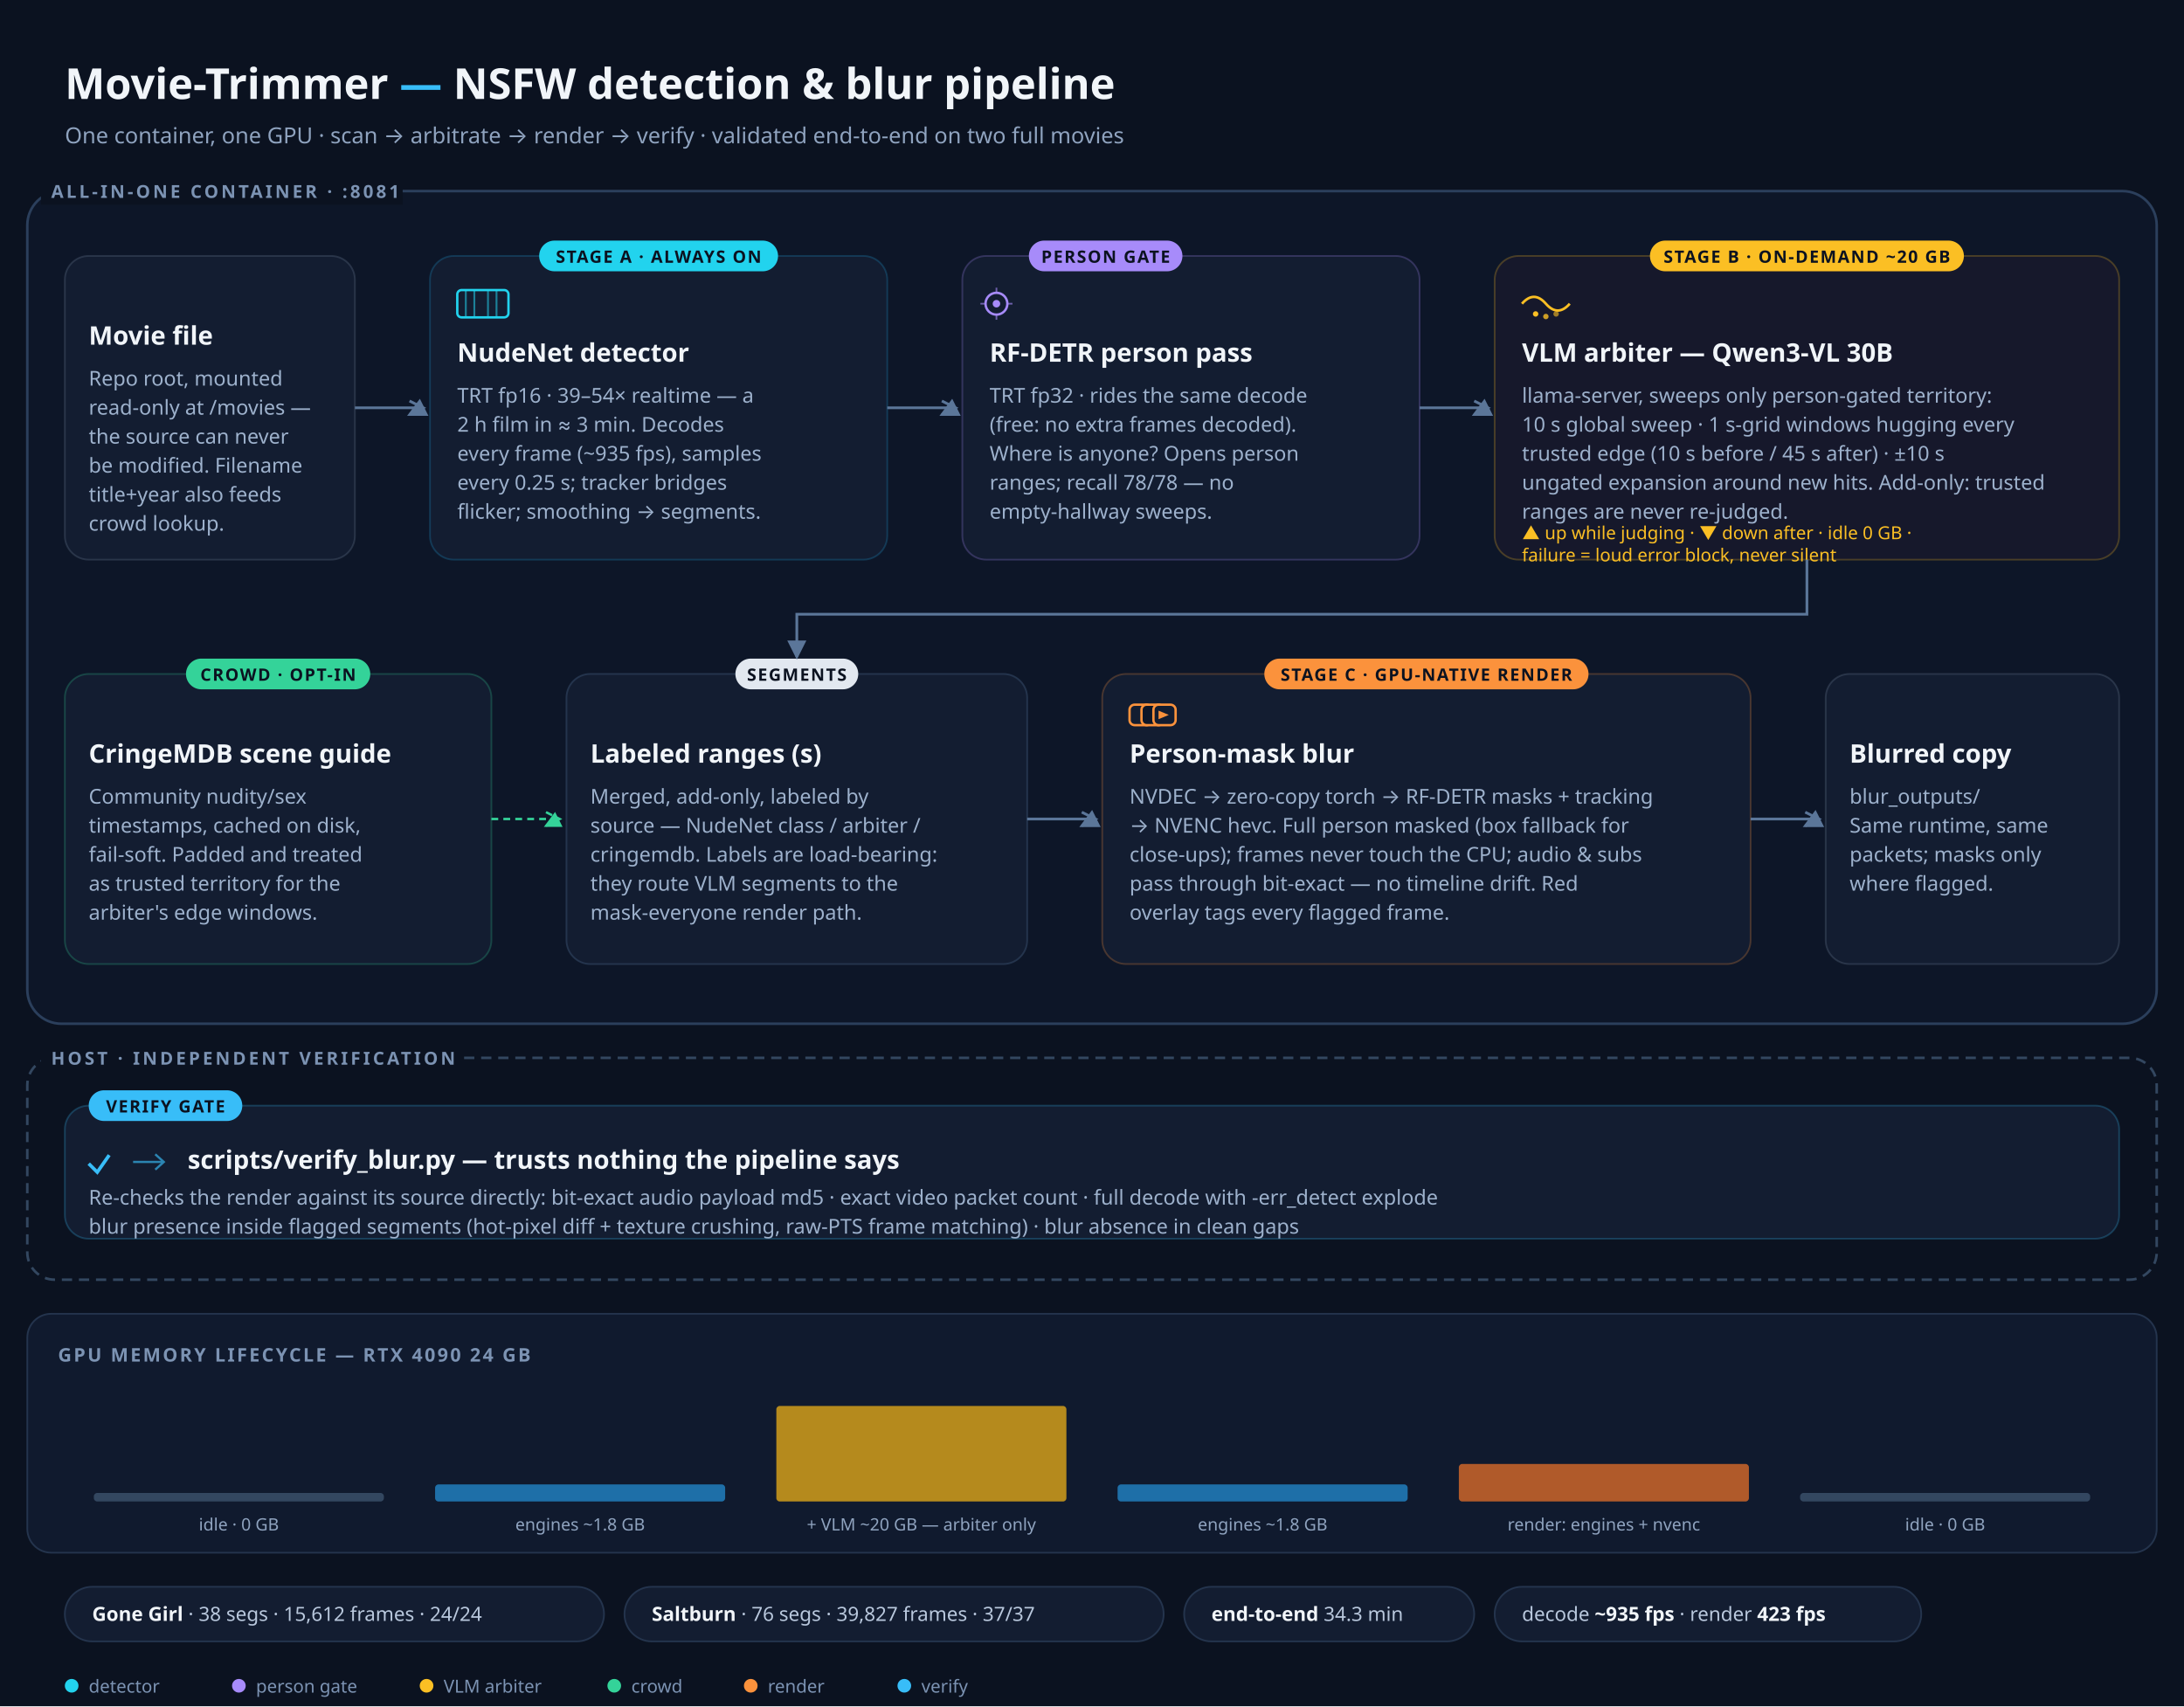
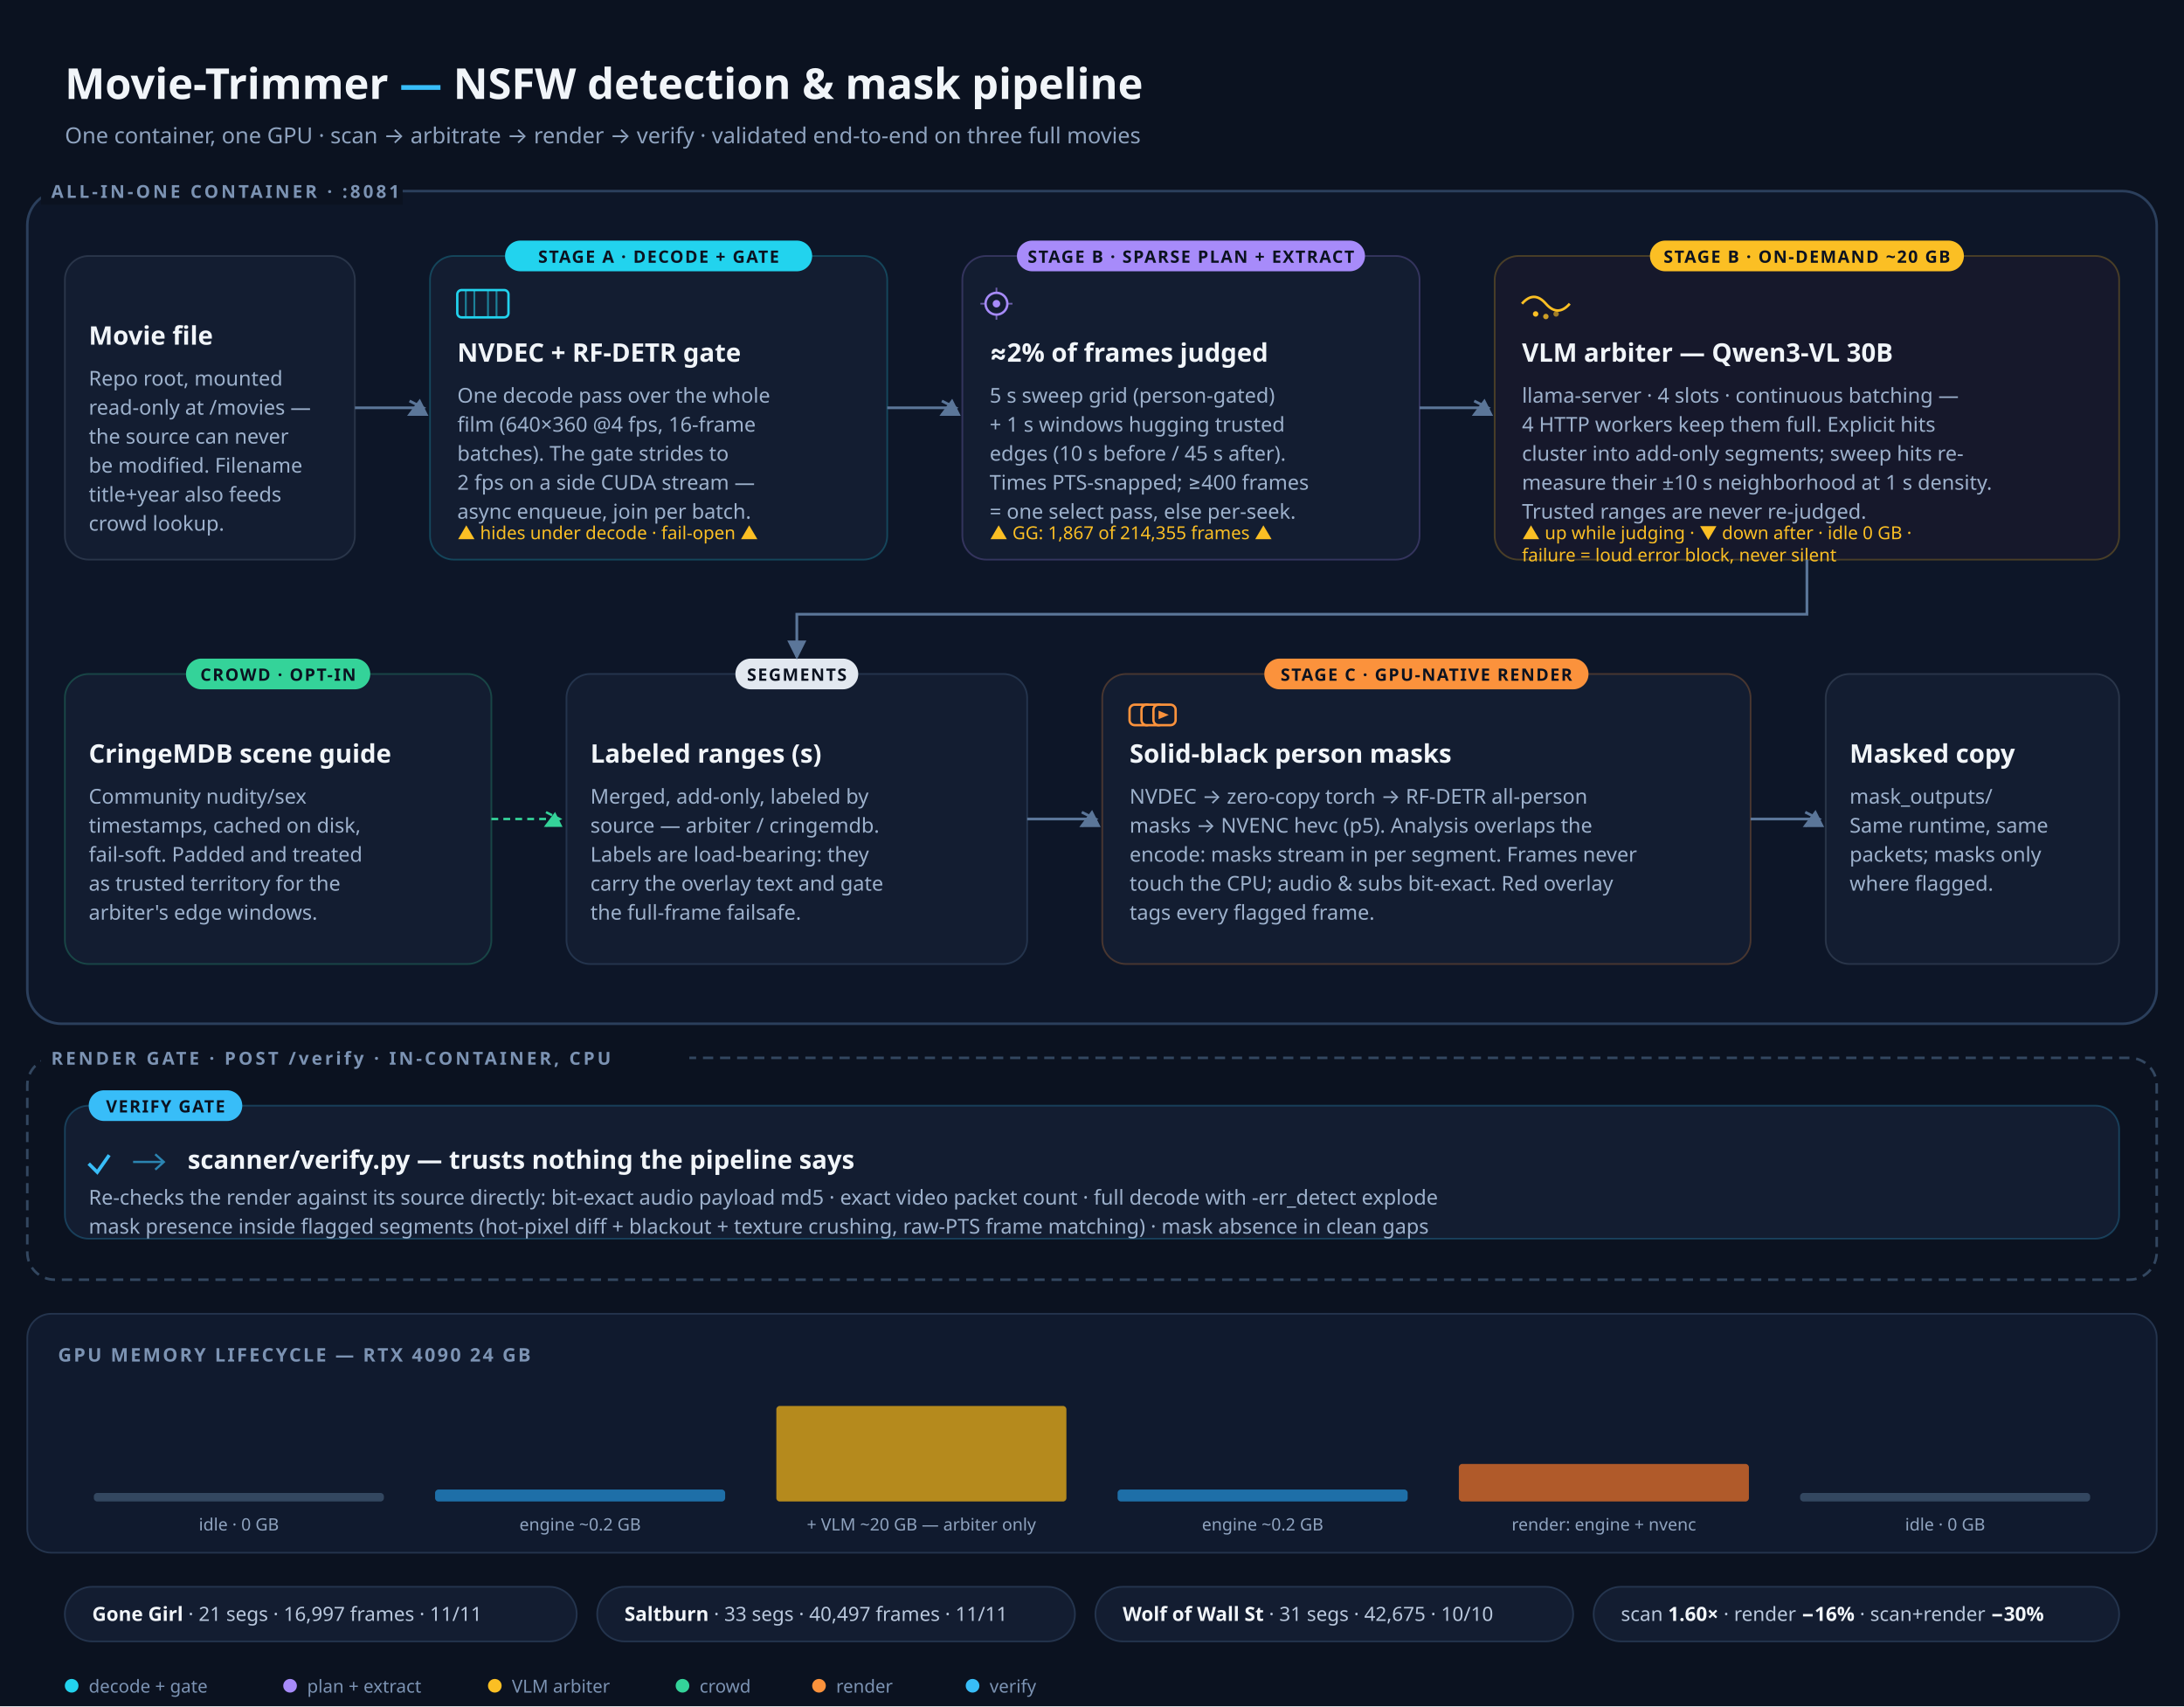
<svg xmlns="http://www.w3.org/2000/svg" viewBox="0 0 1280 1000" role="img" aria-labelledby="t d">
  <style>
 text { font-family: "Segoe UI", system-ui, -apple-system, sans-serif; }
 .h1 { font-size: 25px; font-weight: 700; fill: #f1f5f9; }
 .acc { fill: #38bdf8; }
 .sub { font-size: 13px; fill: #8fa3bf; }
 .lane { font-size: 10.5px; font-weight: 700; letter-spacing: 1.6px; fill: #7c93b3; }
 .card { fill: #131d31; stroke: #24344d; stroke-width: 1; }
 .plain { stroke: #64748b4d; }
-  .det { stroke: #1e9fd93d; } .gate { stroke: #a78bfa3d; }
+  .gate { stroke: #22d3ee3d; }
+  .plan { stroke: #a78bfa3d; }
 .vlm { stroke: #fbbf243d; fill: #16182b; }
 .crowd { stroke: #34d3993d; } .render { stroke: #fb923c3d; }
 .verify { stroke: #38bdf83d; }
 .tagbox { fill: #22d3ee; } .tagbox-g { fill: #a78bfa; } .tagbox-v { fill: #fbbf24; }
 .tagbox-c { fill: #34d399; } .tagbox-s { fill: #e2e8f0; }
 .tagbox-r { fill: #fb923c; } .tagbox-y { fill: #38bdf8; }
 .tag { font-size: 10px; font-weight: 700; letter-spacing: .8px; fill: #0b1220; text-anchor: middle; }
 .ct { font-size: 15px; font-weight: 700; fill: #f1f5f9; }
 .cd { font-size: 12px; fill: #9db1cc; }
 .note { font-size: 10.5px; fill: #fbbf24; }
 .arr { stroke: #5b7699; stroke-width: 1.6; fill: none; }
 .carr { stroke: #34d399; stroke-width: 1.4; fill: none; stroke-dasharray: 4 3; }
 .vt { font-size: 11px; font-weight: 700; letter-spacing: 1.2px; fill: #7c93b3; }
 .vl { font-size: 10px; fill: #8fa3bf; text-anchor: middle; }
 .chipbox { fill: #131d31; stroke: #24344d; }
 .chip { font-size: 11.5px; fill: #b9c8dd; }
 .chipb { font-weight: 700; fill: #f1f5f9; }
 .lg { font-size: 10.5px; fill: #7c93b3; }
</style>
  <defs>
    <marker id="ah" markerWidth="7" markerHeight="7" refX="6" refY="3.5" orient="auto">
      <path d="M0,0 L7,3.5 L0,7 z" fill="#5b7699" />
    </marker>
    <marker id="ag" markerWidth="7" markerHeight="7" refX="6" refY="3.5" orient="auto">
      <path d="M0,0 L7,3.5 L0,7 z" fill="#34d399" />
    </marker>
  </defs>
  <rect x="0" y="0" width="1280" height="1000" fill="#0b1220" />
-   <text x="38" y="58" class="h1">Movie-Trimmer <tspan class="acc">—</tspan> NSFW detection &amp; blur pipeline</text>
-   <text x="38" y="84" class="sub">One container, one GPU · scan → arbitrate → render → verify · validated end-to-end on two full movies</text>
+   <text x="38" y="58" class="h1">Movie-Trimmer <tspan class="acc">—</tspan> NSFW detection &amp; mask pipeline</text>
+   <text x="38" y="84" class="sub">One container, one GPU · scan → arbitrate → render → verify · validated end-to-end on three full movies</text>
  <rect x="16" y="112" width="1248" height="488" rx="20" fill="#0d1628" stroke="#2b3f5c" stroke-width="1.5" />
  <rect x="24" y="104" width="212" height="16" fill="#0b1220" />
  <text x="30" y="116" class="lane">ALL-IN-ONE CONTAINER · :8081</text>
  <rect x="38" y="150" width="170" height="178" rx="14" class="card plain" />
  <text x="52" y="202" class="ct">Movie file</text>
  <text x="52" y="226" class="cd">Repo root, mounted</text>
  <text x="52" y="243" class="cd">read-only at /movies —</text>
  <text x="52" y="260" class="cd">the source can never</text>
  <text x="52" y="277" class="cd">be modified. Filename</text>
  <text x="52" y="294" class="cd">title+year also feeds</text>
  <text x="52" y="311" class="cd">crowd lookup.</text>
  <path d="M208 239 H244 M240 235 L248 239 L240 243" class="arr" marker-end="url(#ah)" />
-   <rect x="252" y="150" width="268" height="178" rx="14" class="card det" />
-   <rect x="316" y="141" width="140" height="18" rx="9" class="tagbox" />
-   <text x="386" y="154" class="tag">STAGE A · ALWAYS ON</text>
+   <rect x="252" y="150" width="268" height="178" rx="14" class="card gate" />
+   <rect x="296" y="141" width="180" height="18" rx="9" class="tagbox" />
+   <text x="386" y="154" class="tag">STAGE A · DECODE + GATE</text>
  <g stroke="#22d3ee" fill="none" stroke-width="1.4">
    <rect x="268" y="170" width="30" height="16" rx="2.5" />
    <path d="M273 170 V186 M278 170 V186 M286 170 V186 M291 170 V186" stroke-width="1.1" opacity=".55" />
  </g>
-   <text x="268" y="212" class="ct">NudeNet detector</text>
-   <text x="268" y="236" class="cd">TRT fp16 · 39–54× realtime — a</text>
-   <text x="268" y="253" class="cd">2 h film in ≈ 3 min. Decodes</text>
-   <text x="268" y="270" class="cd">every frame (~935 fps), samples</text>
-   <text x="268" y="287" class="cd">every 0.25 s; tracker bridges</text>
-   <text x="268" y="304" class="cd">flicker; smoothing → segments.</text>
+   <text x="268" y="212" class="ct">NVDEC + RF-DETR gate</text>
+   <text x="268" y="236" class="cd">One decode pass over the whole</text>
+   <text x="268" y="253" class="cd">film (640×360 @4 fps, 16-frame</text>
+   <text x="268" y="270" class="cd">batches). The gate strides to</text>
+   <text x="268" y="287" class="cd">2 fps on a side CUDA stream —</text>
+   <text x="268" y="304" class="cd">async enqueue, join per batch.</text>
+   <text x="268" y="316" class="note">▲ hides under decode · fail-open ▲</text>
  <path d="M520 239 H556 M552 235 L560 239 L552 243" class="arr" marker-end="url(#ah)" />
-   <rect x="564" y="150" width="268" height="178" rx="14" class="card gate" />
-   <rect x="603" y="141" width="90" height="18" rx="9" class="tagbox-g" />
-   <text x="648" y="154" class="tag">PERSON GATE</text>
+   <rect x="564" y="150" width="268" height="178" rx="14" class="card plan" />
+   <rect x="596" y="141" width="204" height="18" rx="9" class="tagbox-g" />
+   <text x="698" y="154" class="tag">STAGE B · SPARSE PLAN + EXTRACT</text>
  <g stroke="#a78bfa" fill="none" stroke-width="1.4">
    <circle cx="584" cy="178" r="6.4" />
    <circle cx="584" cy="178" r="2.2" fill="#a78bfa" stroke="none" />
    <path d="M584 171.6 V168.6 M584 184.4 V187.4 M577.6 178 H574.6 M590.4 178 H593.4" stroke-width="1" opacity=".6" />
  </g>
-   <text x="580" y="212" class="ct">RF-DETR person pass</text>
-   <text x="580" y="236" class="cd">TRT fp32 · rides the same decode</text>
-   <text x="580" y="253" class="cd">(free: no extra frames decoded).</text>
-   <text x="580" y="270" class="cd">Where is anyone? Opens person</text>
-   <text x="580" y="287" class="cd">ranges; recall 78/78 — no</text>
-   <text x="580" y="304" class="cd">empty-hallway sweeps.</text>
+   <text x="580" y="212" class="ct">≈2% of frames judged</text>
+   <text x="580" y="236" class="cd">5 s sweep grid (person-gated)</text>
+   <text x="580" y="253" class="cd">+ 1 s windows hugging trusted</text>
+   <text x="580" y="270" class="cd">edges (10 s before / 45 s after).</text>
+   <text x="580" y="287" class="cd">Times PTS-snapped; ≥400 frames</text>
+   <text x="580" y="304" class="cd">= one select pass, else per-seek.</text>
+   <text x="580" y="316" class="note">▲ GG: 1,867 of 214,355 frames ▲</text>
  <path d="M832 239 H868 M864 235 L872 239 L864 243" class="arr" marker-end="url(#ah)" />
  <rect x="876" y="150" width="366" height="178" rx="14" class="card vlm" />
  <rect x="967" y="141" width="184" height="18" rx="9" class="tagbox-v" />
  <text x="1059" y="154" class="tag">STAGE B · ON-DEMAND ~20 GB</text>
  <g stroke="#fbbf24" fill="none" stroke-width="1.5">
    <path d="M892 178 Q899 170 906 178 T920 178" />
    <circle cx="900" cy="184" r="1.6" fill="#fbbf24" stroke="none" />
    <circle cx="906" cy="185.5" r="1.6" fill="#fbbf24" opacity=".8" stroke="none" />
    <circle cx="912" cy="184" r="1.6" fill="#fbbf24" opacity=".6" stroke="none" />
  </g>
  <text x="892" y="212" class="ct">VLM arbiter — Qwen3-VL 30B</text>
-   <text x="892" y="236" class="cd">llama-server, sweeps only person-gated territory:</text>
-   <text x="892" y="253" class="cd">10 s global sweep · 1 s-grid windows hugging every</text>
-   <text x="892" y="270" class="cd">trusted edge (10 s before / 45 s after) · ±10 s</text>
-   <text x="892" y="287" class="cd">ungated expansion around new hits. Add-only: trusted</text>
-   <text x="892" y="304" class="cd">ranges are never re-judged.</text>
+   <text x="892" y="236" class="cd">llama-server · 4 slots · continuous batching —</text>
+   <text x="892" y="253" class="cd">4 HTTP workers keep them full. Explicit hits</text>
+   <text x="892" y="270" class="cd">cluster into add-only segments; sweep hits re-</text>
+   <text x="892" y="287" class="cd">measure their ±10 s neighborhood at 1 s density.</text>
+   <text x="892" y="304" class="cd">Trusted ranges are never re-judged.</text>
  <text x="892" y="316" class="note">▲ up while judging · ▼ down after · idle 0 GB ·</text>
  <text x="892" y="329" class="note">failure = loud error block, never silent</text>
  <rect x="38" y="395" width="250" height="170" rx="14" class="card crowd" />
  <rect x="109" y="386" width="108" height="18" rx="9" class="tagbox-c" />
  <text x="163" y="399" class="tag">CROWD · OPT-IN</text>
  <text x="52" y="447" class="ct">CringeMDB scene guide</text>
  <text x="52" y="471" class="cd">Community nudity/sex</text>
  <text x="52" y="488" class="cd">timestamps, cached on disk,</text>
  <text x="52" y="505" class="cd">fail-soft. Padded and treated</text>
  <text x="52" y="522" class="cd">as trusted territory for the</text>
  <text x="52" y="539" class="cd">arbiter's edge windows.</text>
  <path d="M288 480 H324 M320 476 L328 480 L320 484" class="carr" marker-end="url(#ag)" />
  <rect x="332" y="395" width="270" height="170" rx="14" class="card" />
  <rect x="431" y="386" width="72" height="18" rx="9" class="tagbox-s" />
  <text x="467" y="399" class="tag">SEGMENTS</text>
  <text x="346" y="447" class="ct">Labeled ranges (s)</text>
  <text x="346" y="471" class="cd">Merged, add-only, labeled by</text>
-   <text x="346" y="488" class="cd">source — NudeNet class / arbiter /</text>
-   <text x="346" y="505" class="cd">cringemdb. Labels are load-bearing:</text>
-   <text x="346" y="522" class="cd">they route VLM segments to the</text>
-   <text x="346" y="539" class="cd">mask-everyone render path.</text>
+   <text x="346" y="488" class="cd">source — arbiter / cringemdb.</text>
+   <text x="346" y="505" class="cd">Labels are load-bearing: they</text>
+   <text x="346" y="522" class="cd">carry the overlay text and gate</text>
+   <text x="346" y="539" class="cd">the full-frame failsafe.</text>
  <path d="M602 480 H638 M634 476 L642 480 L634 484" class="arr" marker-end="url(#ah)" />
  <rect x="646" y="395" width="380" height="170" rx="14" class="card render" />
  <rect x="741" y="386" width="190" height="18" rx="9" class="tagbox-r" />
  <text x="836" y="399" class="tag">STAGE C · GPU-NATIVE RENDER</text>
  <g stroke="#fb923c" fill="none" stroke-width="1.4">
    <rect x="662" y="413" width="13" height="12" rx="3" />
    <rect x="669" y="413" width="13" height="12" rx="3" fill="#0d1628" />
    <rect x="676" y="413" width="13" height="12" rx="3" fill="#131d31" />
    <path d="M679 416.5 L685 419 L679 421.5 Z" fill="#fb923c" stroke="none" />
  </g>
-   <text x="662" y="447" class="ct">Person-mask blur</text>
-   <text x="662" y="471" class="cd">NVDEC → zero-copy torch → RF-DETR masks + tracking</text>
-   <text x="662" y="488" class="cd">→ NVENC hevc. Full person masked (box fallback for</text>
-   <text x="662" y="505" class="cd">close-ups); frames never touch the CPU; audio &amp; subs</text>
-   <text x="662" y="522" class="cd">pass through bit-exact — no timeline drift. Red</text>
-   <text x="662" y="539" class="cd">overlay tags every flagged frame.</text>
+   <text x="662" y="447" class="ct">Solid-black person masks</text>
+   <text x="662" y="471" class="cd">NVDEC → zero-copy torch → RF-DETR all-person</text>
+   <text x="662" y="488" class="cd">masks → NVENC hevc (p5). Analysis overlaps the</text>
+   <text x="662" y="505" class="cd">encode: masks stream in per segment. Frames never</text>
+   <text x="662" y="522" class="cd">touch the CPU; audio &amp; subs bit-exact. Red overlay</text>
+   <text x="662" y="539" class="cd">tags every flagged frame.</text>
  <path d="M1026 480 H1062 M1058 476 L1066 480 L1058 484" class="arr" marker-end="url(#ah)" />
  <rect x="1070" y="395" width="172" height="170" rx="14" class="card plain" />
-   <text x="1084" y="447" class="ct">Blurred copy</text>
-   <text x="1084" y="471" class="cd">blur_outputs/</text>
+   <text x="1084" y="447" class="ct">Masked copy</text>
+   <text x="1084" y="471" class="cd">mask_outputs/</text>
  <text x="1084" y="488" class="cd">Same runtime, same</text>
  <text x="1084" y="505" class="cd">packets; masks only</text>
  <text x="1084" y="522" class="cd">where flagged.</text>
  <path d="M1059 328 V360 H467 V385" class="arr" marker-end="url(#ah)" />
  <rect x="16" y="620" width="1248" height="130" rx="16" fill="none" stroke="#334760" stroke-width="1.5" stroke-dasharray="6 4" />
-   <rect x="24" y="612" width="246" height="16" fill="#0b1220" />
-   <text x="30" y="624" class="lane">HOST · INDEPENDENT VERIFICATION</text>
+   <rect x="24" y="612" width="380" height="16" fill="#0b1220" />
+   <text x="30" y="624" class="lane">RENDER GATE · POST /verify · IN-CONTAINER, CPU</text>
  <rect x="38" y="648" width="1204" height="78" rx="14" class="card verify" />
  <rect x="52" y="639" width="90" height="18" rx="9" class="tagbox-y" />
  <text x="97" y="652" class="tag">VERIFY GATE</text>
  <g stroke="#38bdf8" fill="none" stroke-width="2">
    <path d="M52 682 L57 687 L64 677" />
    <path d="M78 681 H96 M91 676.5 L96 681 L91 685.5" stroke-width="1.3" opacity=".65" />
  </g>
-   <text x="110" y="685" class="ct">scripts/verify_blur.py — trusts nothing the pipeline says</text>
+   <text x="110" y="685" class="ct">scanner/verify.py — trusts nothing the pipeline says</text>
  <text x="52" y="706" class="cd">Re-checks the render against its source directly: bit-exact audio payload md5 · exact video packet count · full decode with -err_detect explode</text>
-   <text x="52" y="723" class="cd">blur presence inside flagged segments (hot-pixel diff + texture crushing, raw-PTS frame matching) · blur absence in clean gaps</text>
+   <text x="52" y="723" class="cd">mask presence inside flagged segments (hot-pixel diff + blackout + texture crushing, raw-PTS frame matching) · mask absence in clean gaps</text>
  <rect x="16" y="770" width="1248" height="140" rx="14" fill="#101a2e" stroke="#24344d" />
  <text x="34" y="798" class="vt">GPU MEMORY LIFECYCLE — RTX 4090 24 GB</text>
  <rect x="55" y="875" width="170" height="5" rx="2" fill="#334760" />
-   <rect x="255" y="870" width="170" height="10" rx="2" fill="#1e6fa8" />
+   <rect x="255" y="873" width="170" height="7" rx="2" fill="#1e6fa8" />
  <rect x="455" y="824" width="170" height="56" rx="2" fill="#b58a1d" />
-   <rect x="655" y="870" width="170" height="10" rx="2" fill="#1e6fa8" />
+   <rect x="655" y="873" width="170" height="7" rx="2" fill="#1e6fa8" />
  <rect x="855" y="858" width="170" height="22" rx="2" fill="#b05a2a" />
  <rect x="1055" y="875" width="170" height="5" rx="2" fill="#334760" />
  <text x="140" y="897" class="vl">idle · 0 GB</text>
-   <text x="340" y="897" class="vl">engines ~1.8 GB</text>
+   <text x="340" y="897" class="vl">engine ~0.2 GB</text>
  <text x="540" y="897" class="vl">+ VLM ~20 GB — arbiter only</text>
-   <text x="740" y="897" class="vl">engines ~1.8 GB</text>
-   <text x="940" y="897" class="vl">render: engines + nvenc</text>
+   <text x="740" y="897" class="vl">engine ~0.2 GB</text>
+   <text x="940" y="897" class="vl">render: engine + nvenc</text>
  <text x="1140" y="897" class="vl">idle · 0 GB</text>
-   <rect x="38" y="930" width="316" height="32" rx="16" class="chipbox" />
+   <rect x="38" y="930" width="300" height="32" rx="16" class="chipbox" />
  <text x="54" y="950" class="chip">
-     <tspan class="chipb">Gone Girl</tspan> · 38 segs · 15,612 frames · 24/24</text>
-   <rect x="366" y="930" width="316" height="32" rx="16" class="chipbox" />
-   <text x="382" y="950" class="chip">
-     <tspan class="chipb">Saltburn</tspan> · 76 segs · 39,827 frames · 37/37</text>
-   <rect x="694" y="930" width="170" height="32" rx="16" class="chipbox" />
-   <text x="710" y="950" class="chip">
-     <tspan class="chipb">end-to-end</tspan> 34.3 min</text>
-   <rect x="876" y="930" width="250" height="32" rx="16" class="chipbox" />
-   <text x="892" y="950" class="chip">decode <tspan class="chipb">~935 fps</tspan> · render <tspan class="chipb">423 fps</tspan>
+     <tspan class="chipb">Gone Girl</tspan> · 21 segs · 16,997 frames · 11/11</text>
+   <rect x="350" y="930" width="280" height="32" rx="16" class="chipbox" />
+   <text x="366" y="950" class="chip">
+     <tspan class="chipb">Saltburn</tspan> · 33 segs · 40,497 frames · 11/11</text>
+   <rect x="642" y="930" width="280" height="32" rx="16" class="chipbox" />
+   <text x="658" y="950" class="chip">
+     <tspan class="chipb">Wolf of Wall St</tspan> · 31 segs · 42,675 · 10/10</text>
+   <rect x="934" y="930" width="308" height="32" rx="16" class="chipbox" />
+   <text x="950" y="950" class="chip">scan <tspan class="chipb">1.60×</tspan> · render <tspan class="chipb">−16%</tspan> · scan+render <tspan class="chipb">−30%</tspan>
  </text>
  <circle cx="42" cy="988" r="4" fill="#22d3ee" />
-   <text x="52" y="992" class="lg">detector</text>
-   <circle cx="140" cy="988" r="4" fill="#a78bfa" />
-   <text x="150" y="992" class="lg">person gate</text>
-   <circle cx="250" cy="988" r="4" fill="#fbbf24" />
-   <text x="260" y="992" class="lg">VLM arbiter</text>
-   <circle cx="360" cy="988" r="4" fill="#34d399" />
-   <text x="370" y="992" class="lg">crowd</text>
-   <circle cx="440" cy="988" r="4" fill="#fb923c" />
-   <text x="450" y="992" class="lg">render</text>
-   <circle cx="530" cy="988" r="4" fill="#38bdf8" />
-   <text x="540" y="992" class="lg">verify</text>
+   <text x="52" y="992" class="lg">decode + gate</text>
+   <circle cx="170" cy="988" r="4" fill="#a78bfa" />
+   <text x="180" y="992" class="lg">plan + extract</text>
+   <circle cx="290" cy="988" r="4" fill="#fbbf24" />
+   <text x="300" y="992" class="lg">VLM arbiter</text>
+   <circle cx="400" cy="988" r="4" fill="#34d399" />
+   <text x="410" y="992" class="lg">crowd</text>
+   <circle cx="480" cy="988" r="4" fill="#fb923c" />
+   <text x="490" y="992" class="lg">render</text>
+   <circle cx="570" cy="988" r="4" fill="#38bdf8" />
+   <text x="580" y="992" class="lg">verify</text>
</svg>
